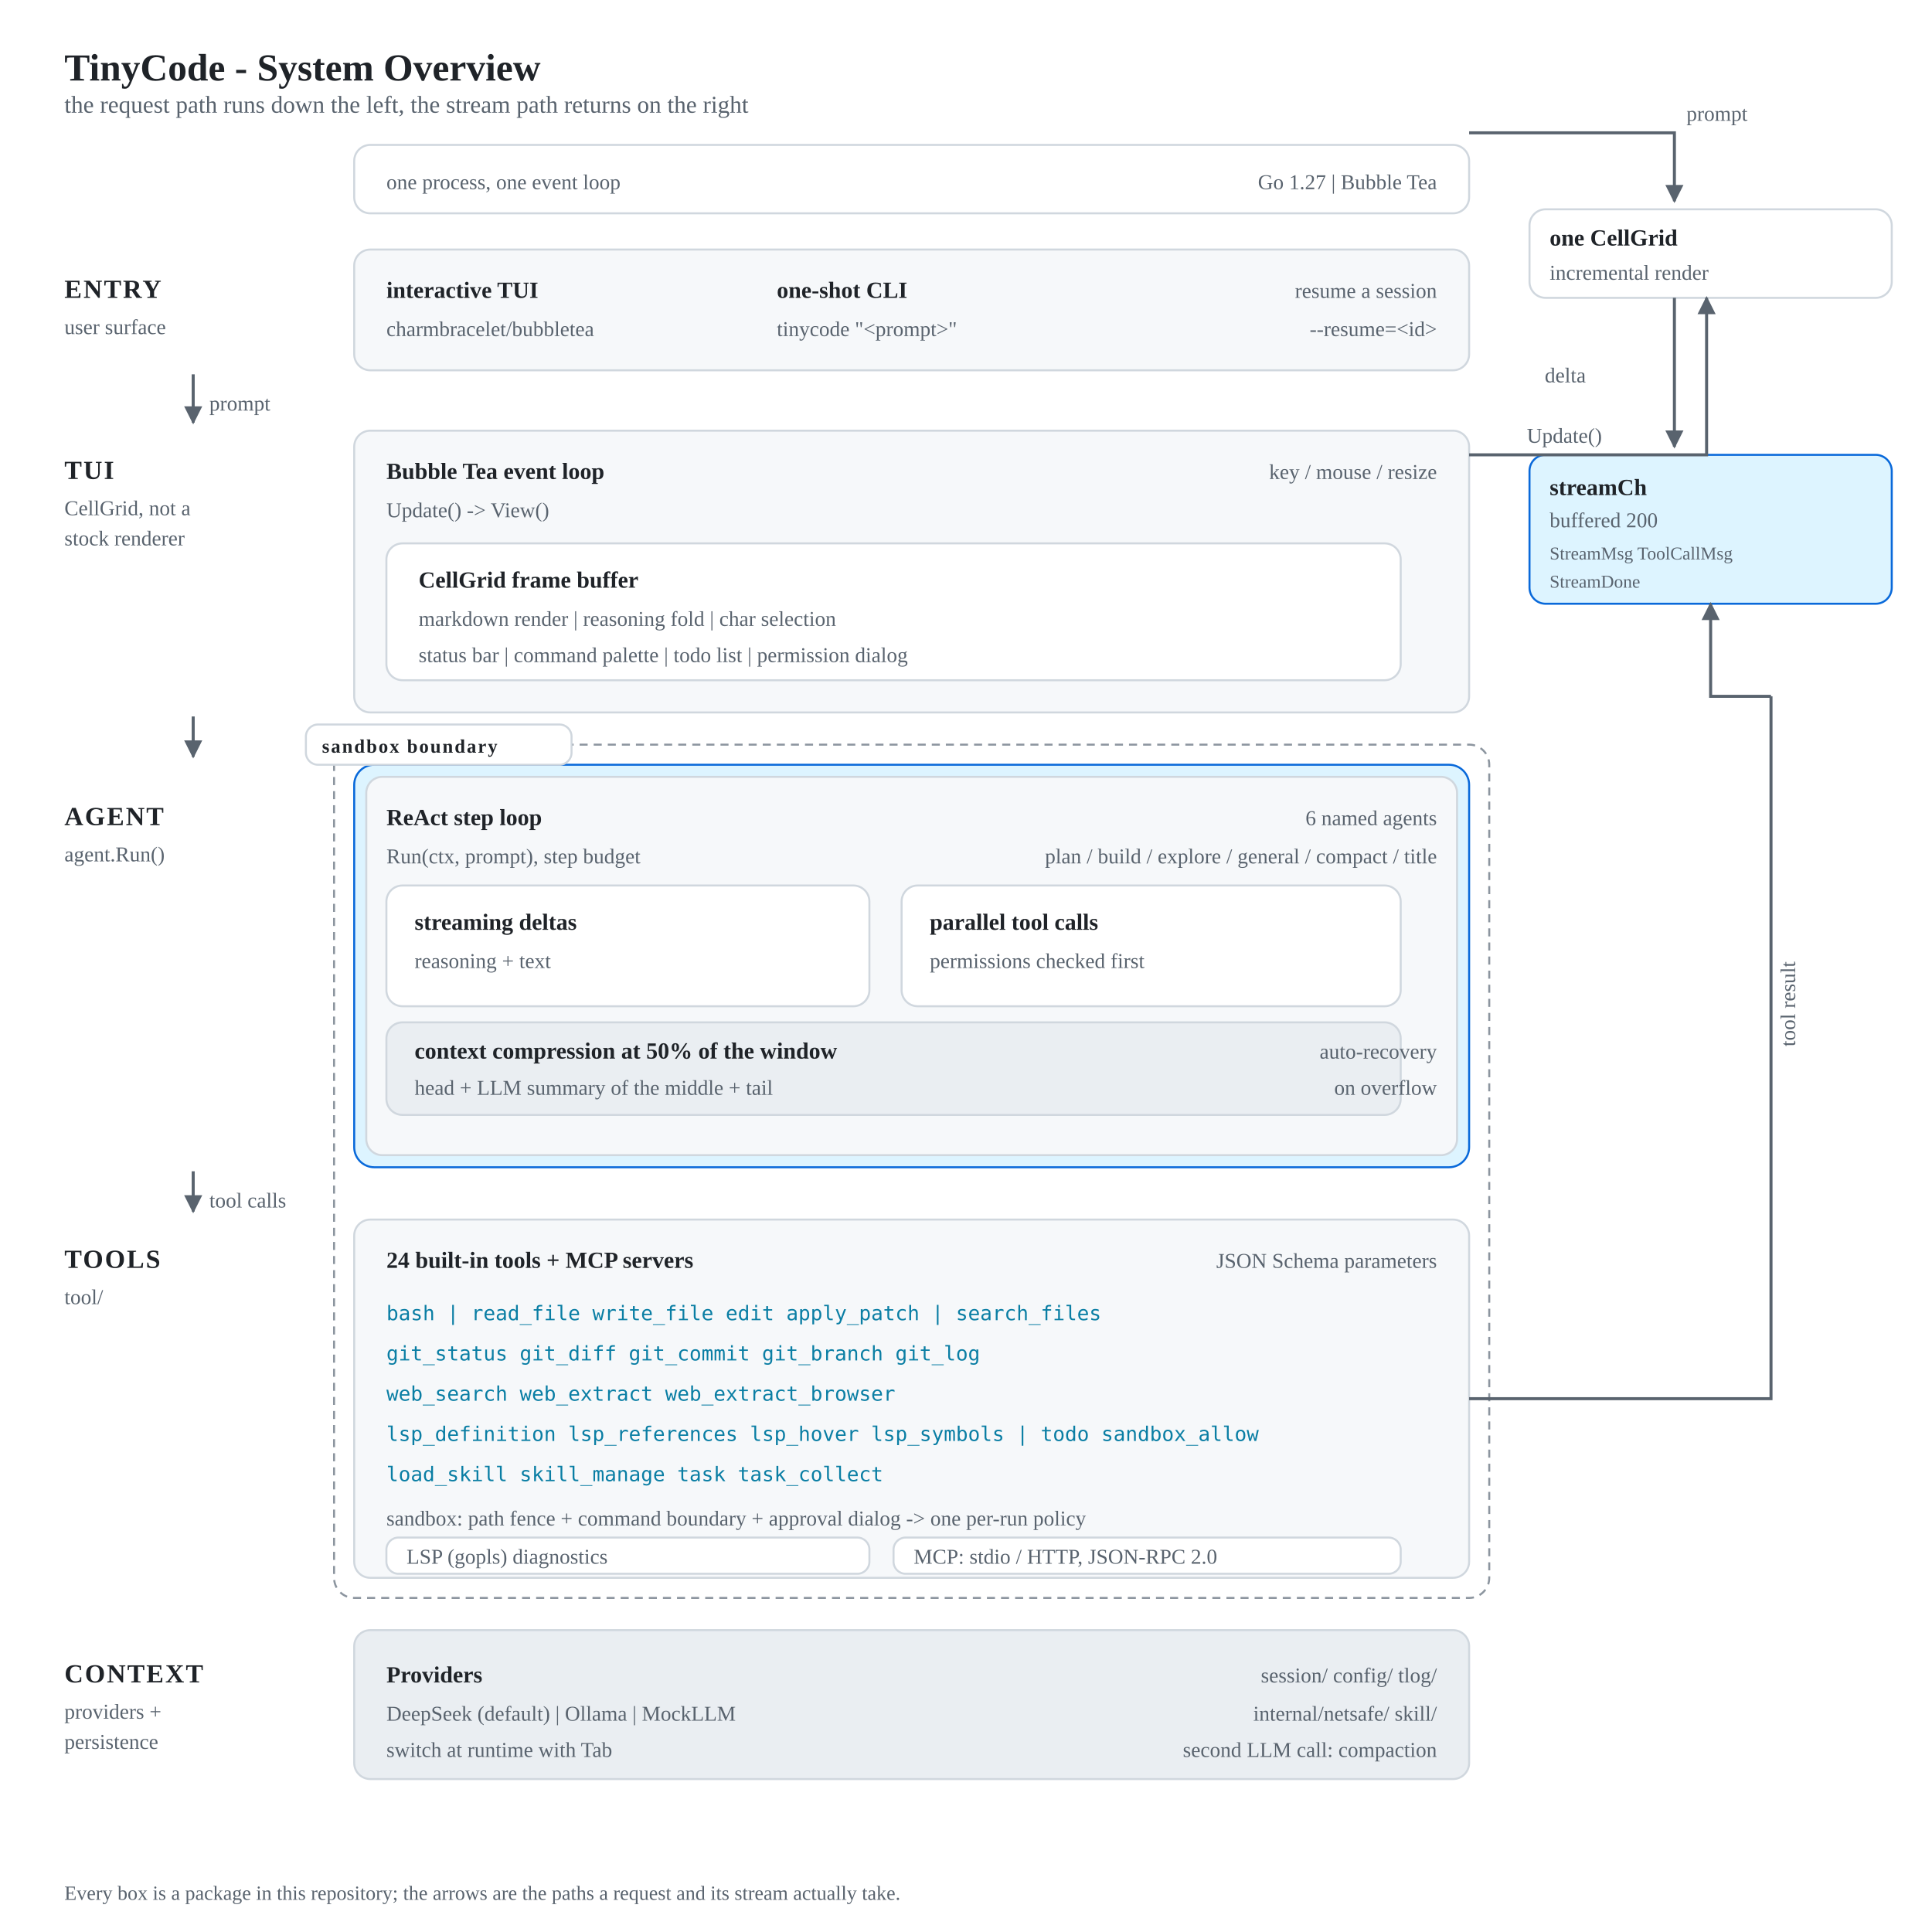
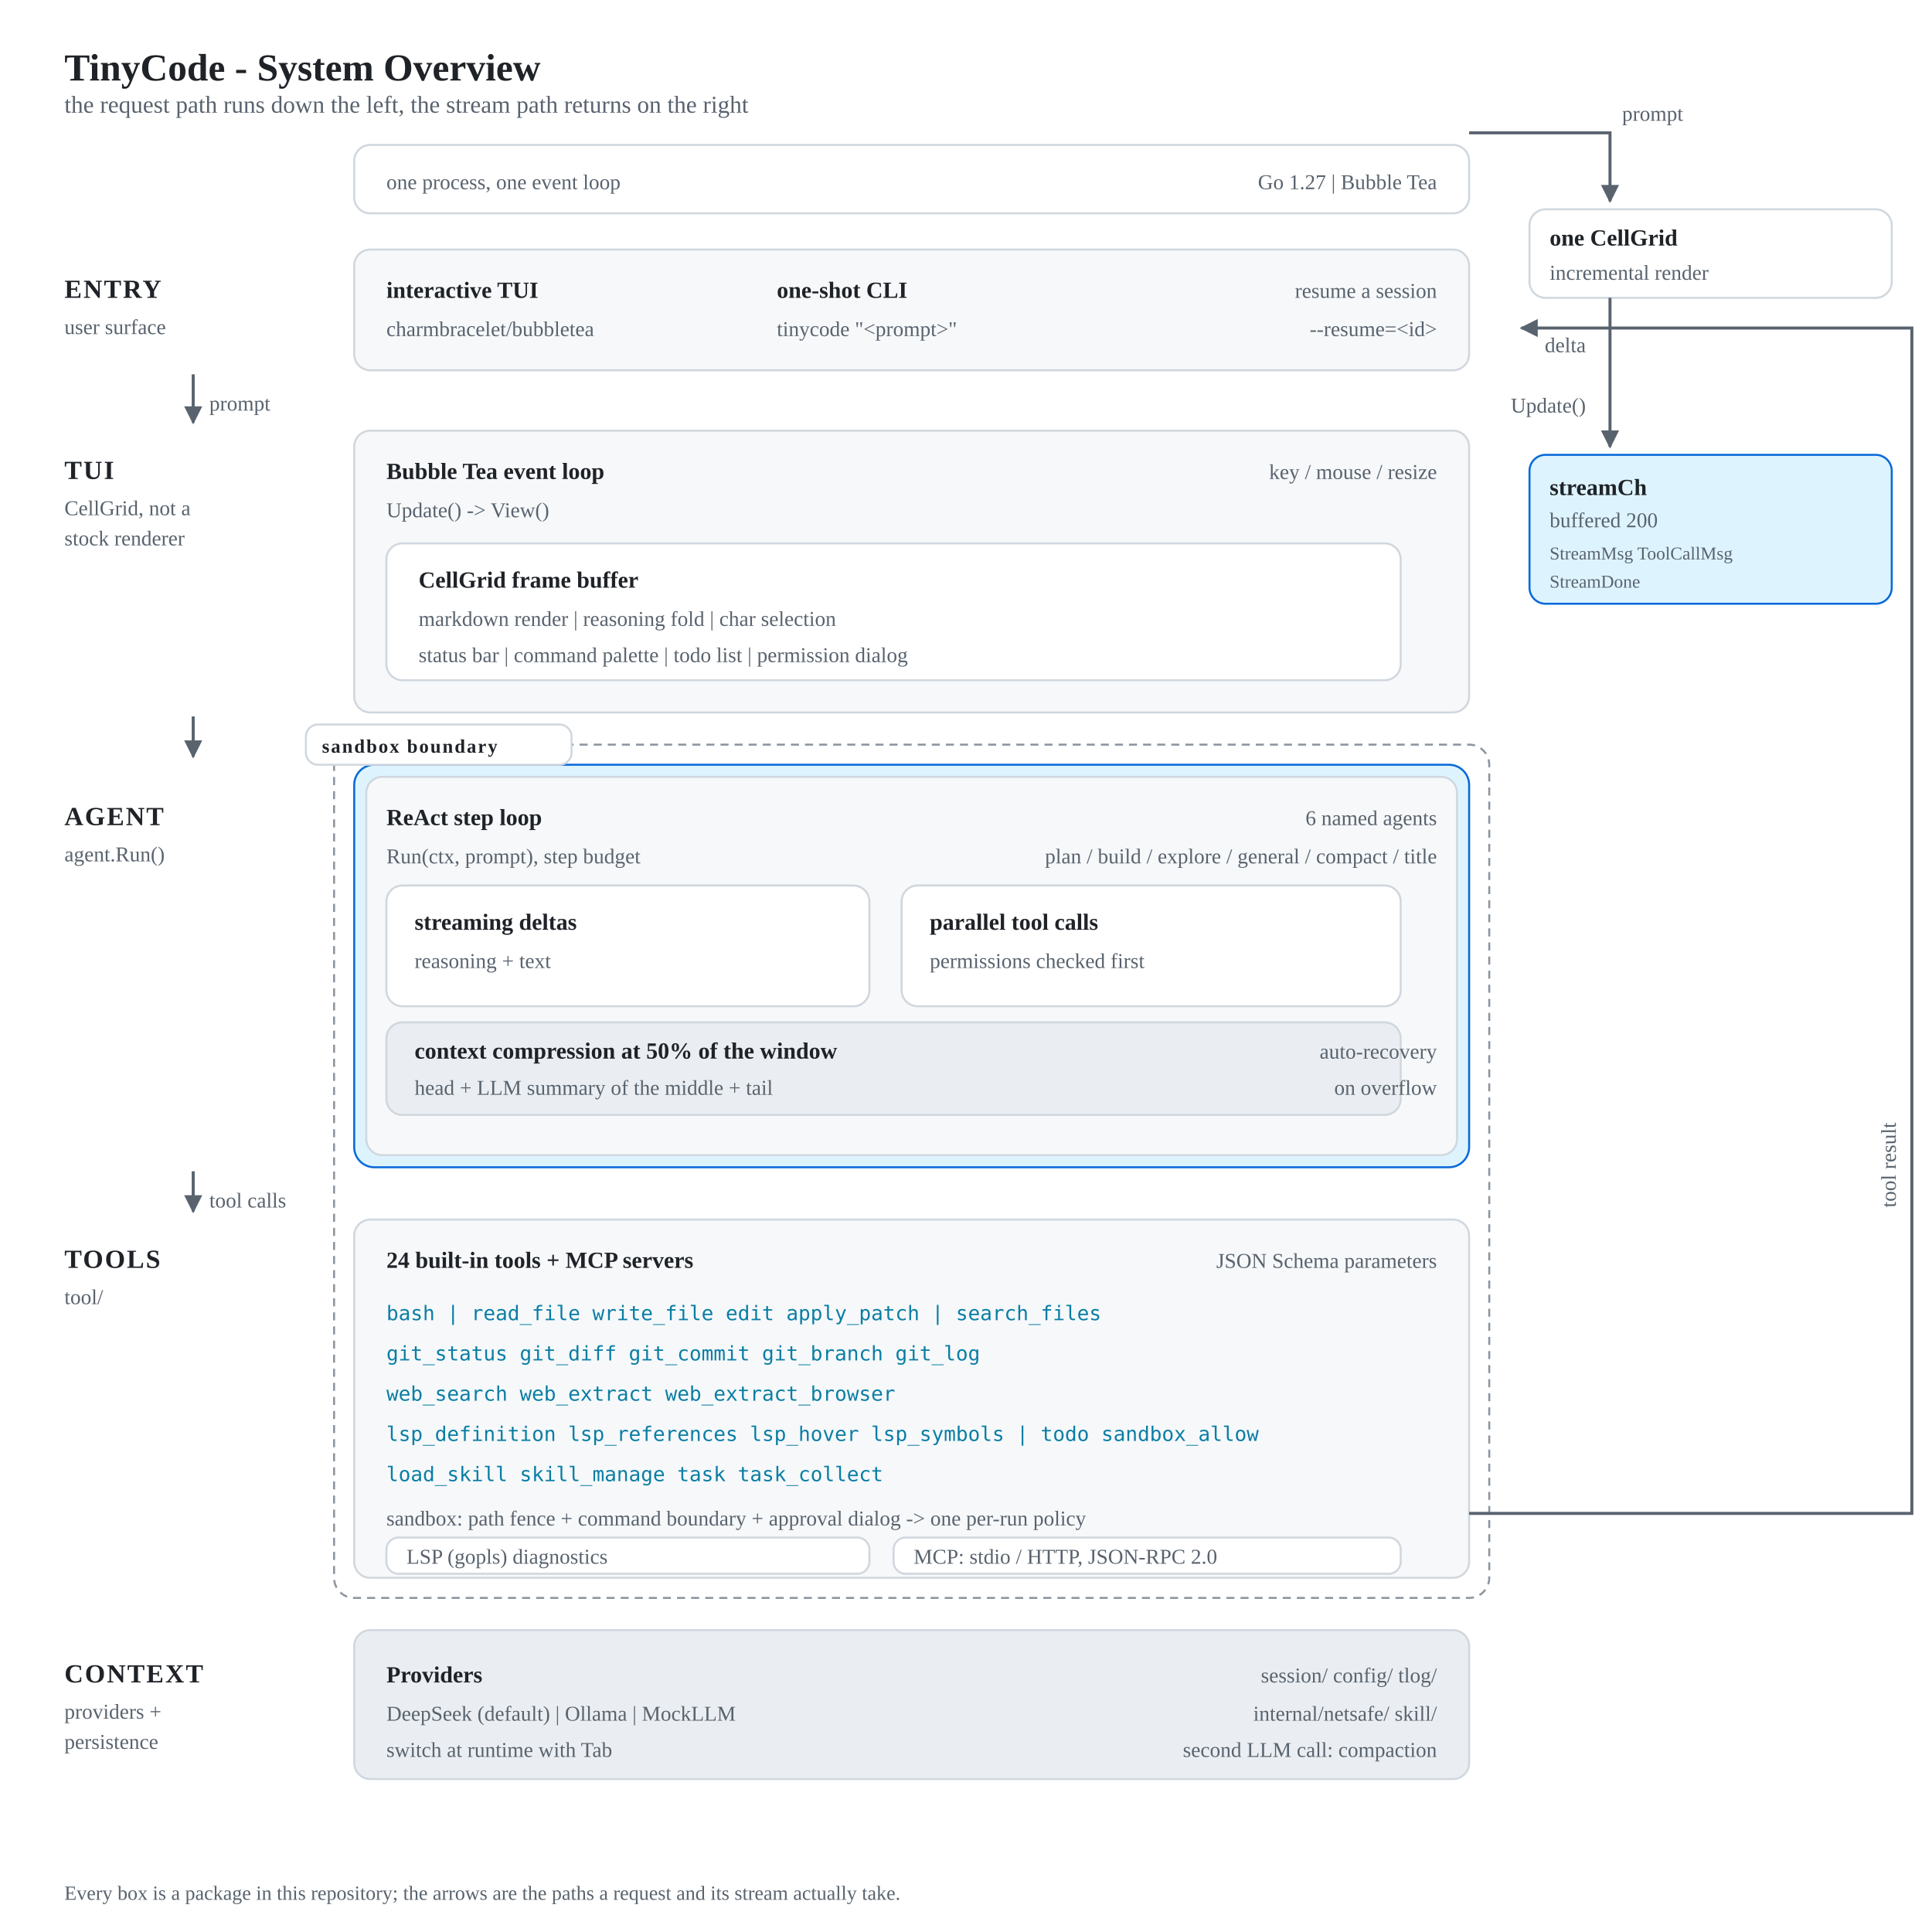
<svg xmlns="http://www.w3.org/2000/svg" viewBox="0 0 960 960" width="800" height="800" role="img" aria-label="TinyCode system overview: the TUI or one-shot CLI hands a prompt to the agent ReAct loop, which streams deltas from an LLM (Large Language Model) provider and runs tool calls under a sandbox policy; stream messages return to the CellGrid frame buffer for rendering in the terminal.">
  <defs>
    <marker id="fig-arrow" viewBox="0 0 10 10" refX="9" refY="5" markerWidth="6" markerHeight="6" orient="auto-start-reverse">
      <path class="fig-mk" d="M0 0 L10 5 L0 10 z" />
    </marker>
  </defs>
  <style>
    .fig-bg   { fill: #ffffff; }
    .fig-card { fill: #f6f8fa; stroke: #d0d7de; stroke-width: 1; }
    .fig-alt  { fill: #eaeef2; stroke: #d0d7de; stroke-width: 1; }
    .fig-box  { fill: #ffffff; stroke: #d0d7de; stroke-width: 1; }
    .fig-acc  { fill: #ddf4ff; stroke: #0969da; stroke-width: 1; }
    .fig-dash { fill: none; stroke: #8c959f; stroke-width: 1; stroke-dasharray: 4 3; }
    .fig-bound { fill: #ffffff; stroke: #d0d7de; stroke-width: 1; }
    .fig-flow { stroke: #59636e; stroke-width: 1.5; fill: none; }
    .fig-mk   { fill: #59636e; }
    .fig-title { fill: #1f2328; font-size: 19px; font-weight: 600; }
    .fig-sub   { fill: #59636e; font-size: 12px; }
    .fig-label { fill: #1f2328; font-size: 13px; font-weight: 700; letter-spacing: .06em; }
    .fig-cap   { fill: #1f2328; font-size: 9.5px; font-weight: 600; letter-spacing: .08em; }
    .fig-t     { fill: #1f2328; font-size: 11.5px; font-weight: 600; }
    .fig-mut   { fill: #59636e; font-size: 10.5px; }
    .fig-mono  { fill: #0a7ea4; font-size: 10px; }
    .fig-foot  { fill: #59636e; font-size: 10px; }
    @media (prefers-color-scheme: dark) {
      .fig-bg   { fill: #0d1117; }
      .fig-card { fill: #161b22; stroke: #30363d; }
      .fig-alt  { fill: #1c2430; stroke: #30363d; }
      .fig-box  { fill: #0d1117; stroke: #30363d; }
      .fig-acc  { fill: #121d2f; stroke: #4493f8; }
      .fig-dash { stroke: #6e7681; }
      .fig-bound { fill: #161b22; stroke: #30363d; }
      .fig-flow { stroke: #9198a1; }
      .fig-mk   { fill: #9198a1; }
      .fig-title { fill: #e6edf3; }
      .fig-sub   { fill: #9198a1; }
      .fig-label { fill: #e6edf3; }
      .fig-cap   { fill: #e6edf3; }
      .fig-t     { fill: #e6edf3; }
      .fig-mut   { fill: #9198a1; }
      .fig-mono  { fill: #39c5cf; }
      .fig-foot  { fill: #9198a1; }
    }
  </style>
  <rect class="fig-bg" x="0" y="0" width="960" height="960" />
  <text class="fig-title" x="32" y="40">TinyCode - System Overview</text>
  <text class="fig-sub" x="32" y="56">the request path runs down the left, the stream path returns on the right</text>
  <rect class="fig-box" x="176" y="72" width="554" height="34" rx="8" />
  <text class="fig-mut" x="192" y="94">one process, one event loop</text>
  <text class="fig-mut" x="714" y="94" text-anchor="end">Go 1.27  |  Bubble Tea</text>
  <rect class="fig-card" x="176" y="124" width="554" height="60" rx="8" />
  <text class="fig-t" x="192" y="148">interactive TUI</text>
  <text class="fig-mut" x="192" y="167">charmbracelet/bubbletea</text>
  <text class="fig-t" x="386" y="148">one-shot CLI</text>
  <text class="fig-mut" x="386" y="167">tinycode "&lt;prompt&gt;"</text>
  <text class="fig-mut" x="714" y="148" text-anchor="end">resume a session</text>
  <text class="fig-mut" x="714" y="167" text-anchor="end">--resume=&lt;id&gt;</text>
  <text class="fig-label" x="32" y="148">ENTRY</text>
  <text class="fig-mut" x="32" y="166">user surface</text>
  <line class="fig-flow" x1="96" y1="186" x2="96" y2="210" marker-end="url(#fig-arrow)" />
  <text class="fig-mut" x="104" y="204">prompt</text>
  <rect class="fig-card" x="176" y="214" width="554" height="140" rx="8" />
  <text class="fig-t" x="192" y="238">Bubble Tea event loop</text>
  <text class="fig-mut" x="192" y="257">Update() -&gt; View()</text>
  <text class="fig-mut" x="714" y="238" text-anchor="end">key / mouse / resize</text>
  <rect class="fig-box" x="192" y="270" width="504" height="68" rx="8" />
  <text class="fig-t" x="208" y="292">CellGrid frame buffer</text>
  <text class="fig-mut" x="208" y="311">markdown render  |  reasoning fold  |  char selection</text>
  <text class="fig-mut" x="208" y="329">status bar  |  command palette  |  todo list  |  permission dialog</text>
  <text class="fig-label" x="32" y="238">TUI</text>
  <text class="fig-mut" x="32" y="256">CellGrid, not a</text>
  <text class="fig-mut" x="32" y="271">stock renderer</text>
  <line class="fig-flow" x1="96" y1="356" x2="96" y2="376" marker-end="url(#fig-arrow)" />
  <rect class="fig-acc" x="176" y="380" width="554" height="200" rx="10" />
  <rect class="fig-card" x="182" y="386" width="542" height="188" rx="8" />
  <text class="fig-t" x="192" y="410">ReAct step loop</text>
  <text class="fig-mut" x="192" y="429">Run(ctx, prompt), step budget</text>
  <text class="fig-mut" x="714" y="410" text-anchor="end">6 named agents</text>
  <text class="fig-mut" x="714" y="429" text-anchor="end">plan / build / explore / general / compact / title</text>
  <text class="fig-label" x="32" y="410">AGENT</text>
  <text class="fig-mut" x="32" y="428">agent.Run()</text>
  <rect class="fig-box" x="192" y="440" width="240" height="60" rx="8" />
  <text class="fig-t" x="206" y="462">streaming deltas</text>
  <text class="fig-mut" x="206" y="481">reasoning + text</text>
  <rect class="fig-box" x="448" y="440" width="248" height="60" rx="8" />
  <text class="fig-t" x="462" y="462">parallel tool calls</text>
  <text class="fig-mut" x="462" y="481">permissions checked first</text>
  <rect class="fig-alt" x="192" y="508" width="504" height="46" rx="8" />
  <text class="fig-t" x="206" y="526">context compression at 50% of the window</text>
  <text class="fig-mut" x="206" y="544">head + LLM summary of the middle + tail</text>
  <text class="fig-mut" x="714" y="526" text-anchor="end">auto-recovery</text>
  <text class="fig-mut" x="714" y="544" text-anchor="end">on overflow</text>
  <line class="fig-flow" x1="96" y1="582" x2="96" y2="602" marker-end="url(#fig-arrow)" />
  <text class="fig-mut" x="104" y="600">tool calls</text>
  <rect class="fig-card" x="176" y="606" width="554" height="178" rx="8" />
  <text class="fig-t" x="192" y="630">24 built-in tools + MCP servers</text>
  <text class="fig-mut" x="714" y="630" text-anchor="end">JSON Schema parameters</text>
  <text class="fig-label" x="32" y="630">TOOLS</text>
  <text class="fig-mut" x="32" y="648">tool/</text>
  <text class="fig-mono" x="192" y="656" font-family="ui-monospace, SFMono-Regular, Menlo, Consolas, monospace">bash  |  read_file  write_file  edit  apply_patch  |  search_files</text>
  <text class="fig-mono" x="192" y="676" font-family="ui-monospace, SFMono-Regular, Menlo, Consolas, monospace">git_status  git_diff  git_commit  git_branch  git_log</text>
  <text class="fig-mono" x="192" y="696" font-family="ui-monospace, SFMono-Regular, Menlo, Consolas, monospace">web_search  web_extract  web_extract_browser</text>
  <text class="fig-mono" x="192" y="716" font-family="ui-monospace, SFMono-Regular, Menlo, Consolas, monospace">lsp_definition  lsp_references  lsp_hover  lsp_symbols  |  todo  sandbox_allow</text>
  <text class="fig-mono" x="192" y="736" font-family="ui-monospace, SFMono-Regular, Menlo, Consolas, monospace">load_skill  skill_manage  task  task_collect</text>
  <text class="fig-mut" x="192" y="758">sandbox: path fence + command boundary + approval dialog -&gt; one per-run policy</text>
  <rect class="fig-box" x="192" y="764" width="240" height="18" rx="6" />
  <text class="fig-mut" x="202" y="777">LSP (gopls) diagnostics</text>
  <rect class="fig-box" x="444" y="764" width="252" height="18" rx="6" />
  <text class="fig-mut" x="454" y="777">MCP: stdio / HTTP, JSON-RPC 2.0</text>
  <rect class="fig-alt" x="176" y="810" width="554" height="74" rx="8" />
  <text class="fig-t" x="192" y="836">Providers</text>
  <text class="fig-mut" x="192" y="855">DeepSeek (default)  |  Ollama  |  MockLLM</text>
  <text class="fig-mut" x="192" y="873">switch at runtime with Tab</text>
  <text class="fig-mut" x="714" y="836" text-anchor="end">session/  config/  tlog/</text>
  <text class="fig-mut" x="714" y="855" text-anchor="end">internal/netsafe/  skill/</text>
  <text class="fig-mut" x="714" y="873" text-anchor="end">second LLM call: compaction</text>
  <text class="fig-label" x="32" y="836">CONTEXT</text>
  <text class="fig-mut" x="32" y="854">providers +</text>
  <text class="fig-mut" x="32" y="869">persistence</text>
  <rect class="fig-dash" x="166" y="370" width="574" height="424" rx="10" />
  <rect class="fig-bound" x="152" y="360" width="132" height="20" rx="6" />
  <text class="fig-cap" x="160" y="374">sandbox boundary</text>
  <rect class="fig-box" x="760" y="104" width="180" height="44" rx="8" />
  <text class="fig-t" x="770" y="122">one CellGrid</text>
  <text class="fig-mut" x="770" y="139">incremental render</text>
  <rect class="fig-acc" x="760" y="226" width="180" height="74" rx="8" />
  <text class="fig-t" x="770" y="246">streamCh</text>
  <text class="fig-mut" x="770" y="262">buffered 200</text>
  <text class="fig-mut" x="770" y="278" style="font-size:9px">StreamMsg  ToolCallMsg</text>
  <text class="fig-mut" x="770" y="292" style="font-size:9px">StreamDone</text>
-   <path class="fig-flow" d="M730 66 H832 V100" marker-end="url(#fig-arrow)" />
-   <text class="fig-mut" x="838" y="60">prompt</text>
-   <path class="fig-flow" d="M832 148 V222" marker-end="url(#fig-arrow)" />
-   <text class="fig-mut" x="788" y="190" text-anchor="end">delta</text>
-   <path class="fig-flow" d="M730 226 H848 V148" marker-end="url(#fig-arrow)" />
-   <text class="fig-mut" x="796" y="220" text-anchor="end">Update()</text>
-   <path class="fig-flow" d="M730 695 H880 V346" />
-   <path class="fig-flow" d="M880 346 H850 V300" marker-end="url(#fig-arrow)" />
-   <text class="fig-mut" x="892" y="520" transform="rotate(-90 892 520)">tool result</text>
+   <path class="fig-flow" d="M730 66 H800 V100" marker-end="url(#fig-arrow)" />
+   <text class="fig-mut" x="806" y="60">prompt</text>
+   <path class="fig-flow" d="M800 148 V222" marker-end="url(#fig-arrow)" />
+   <text class="fig-mut" x="788" y="175" text-anchor="end">delta</text>
+   <text class="fig-mut" x="788" y="205" text-anchor="end">Update()</text>
+   <path class="fig-flow" d="M730 752 H950 V163 H756" marker-end="url(#fig-arrow)" />
+   <text class="fig-mut" x="942" y="600" transform="rotate(-90 942 600)">tool result</text>
  <text class="fig-foot" x="32" y="944">Every box is a package in this repository; the arrows are the paths a request and its stream actually take.</text>
</svg>
